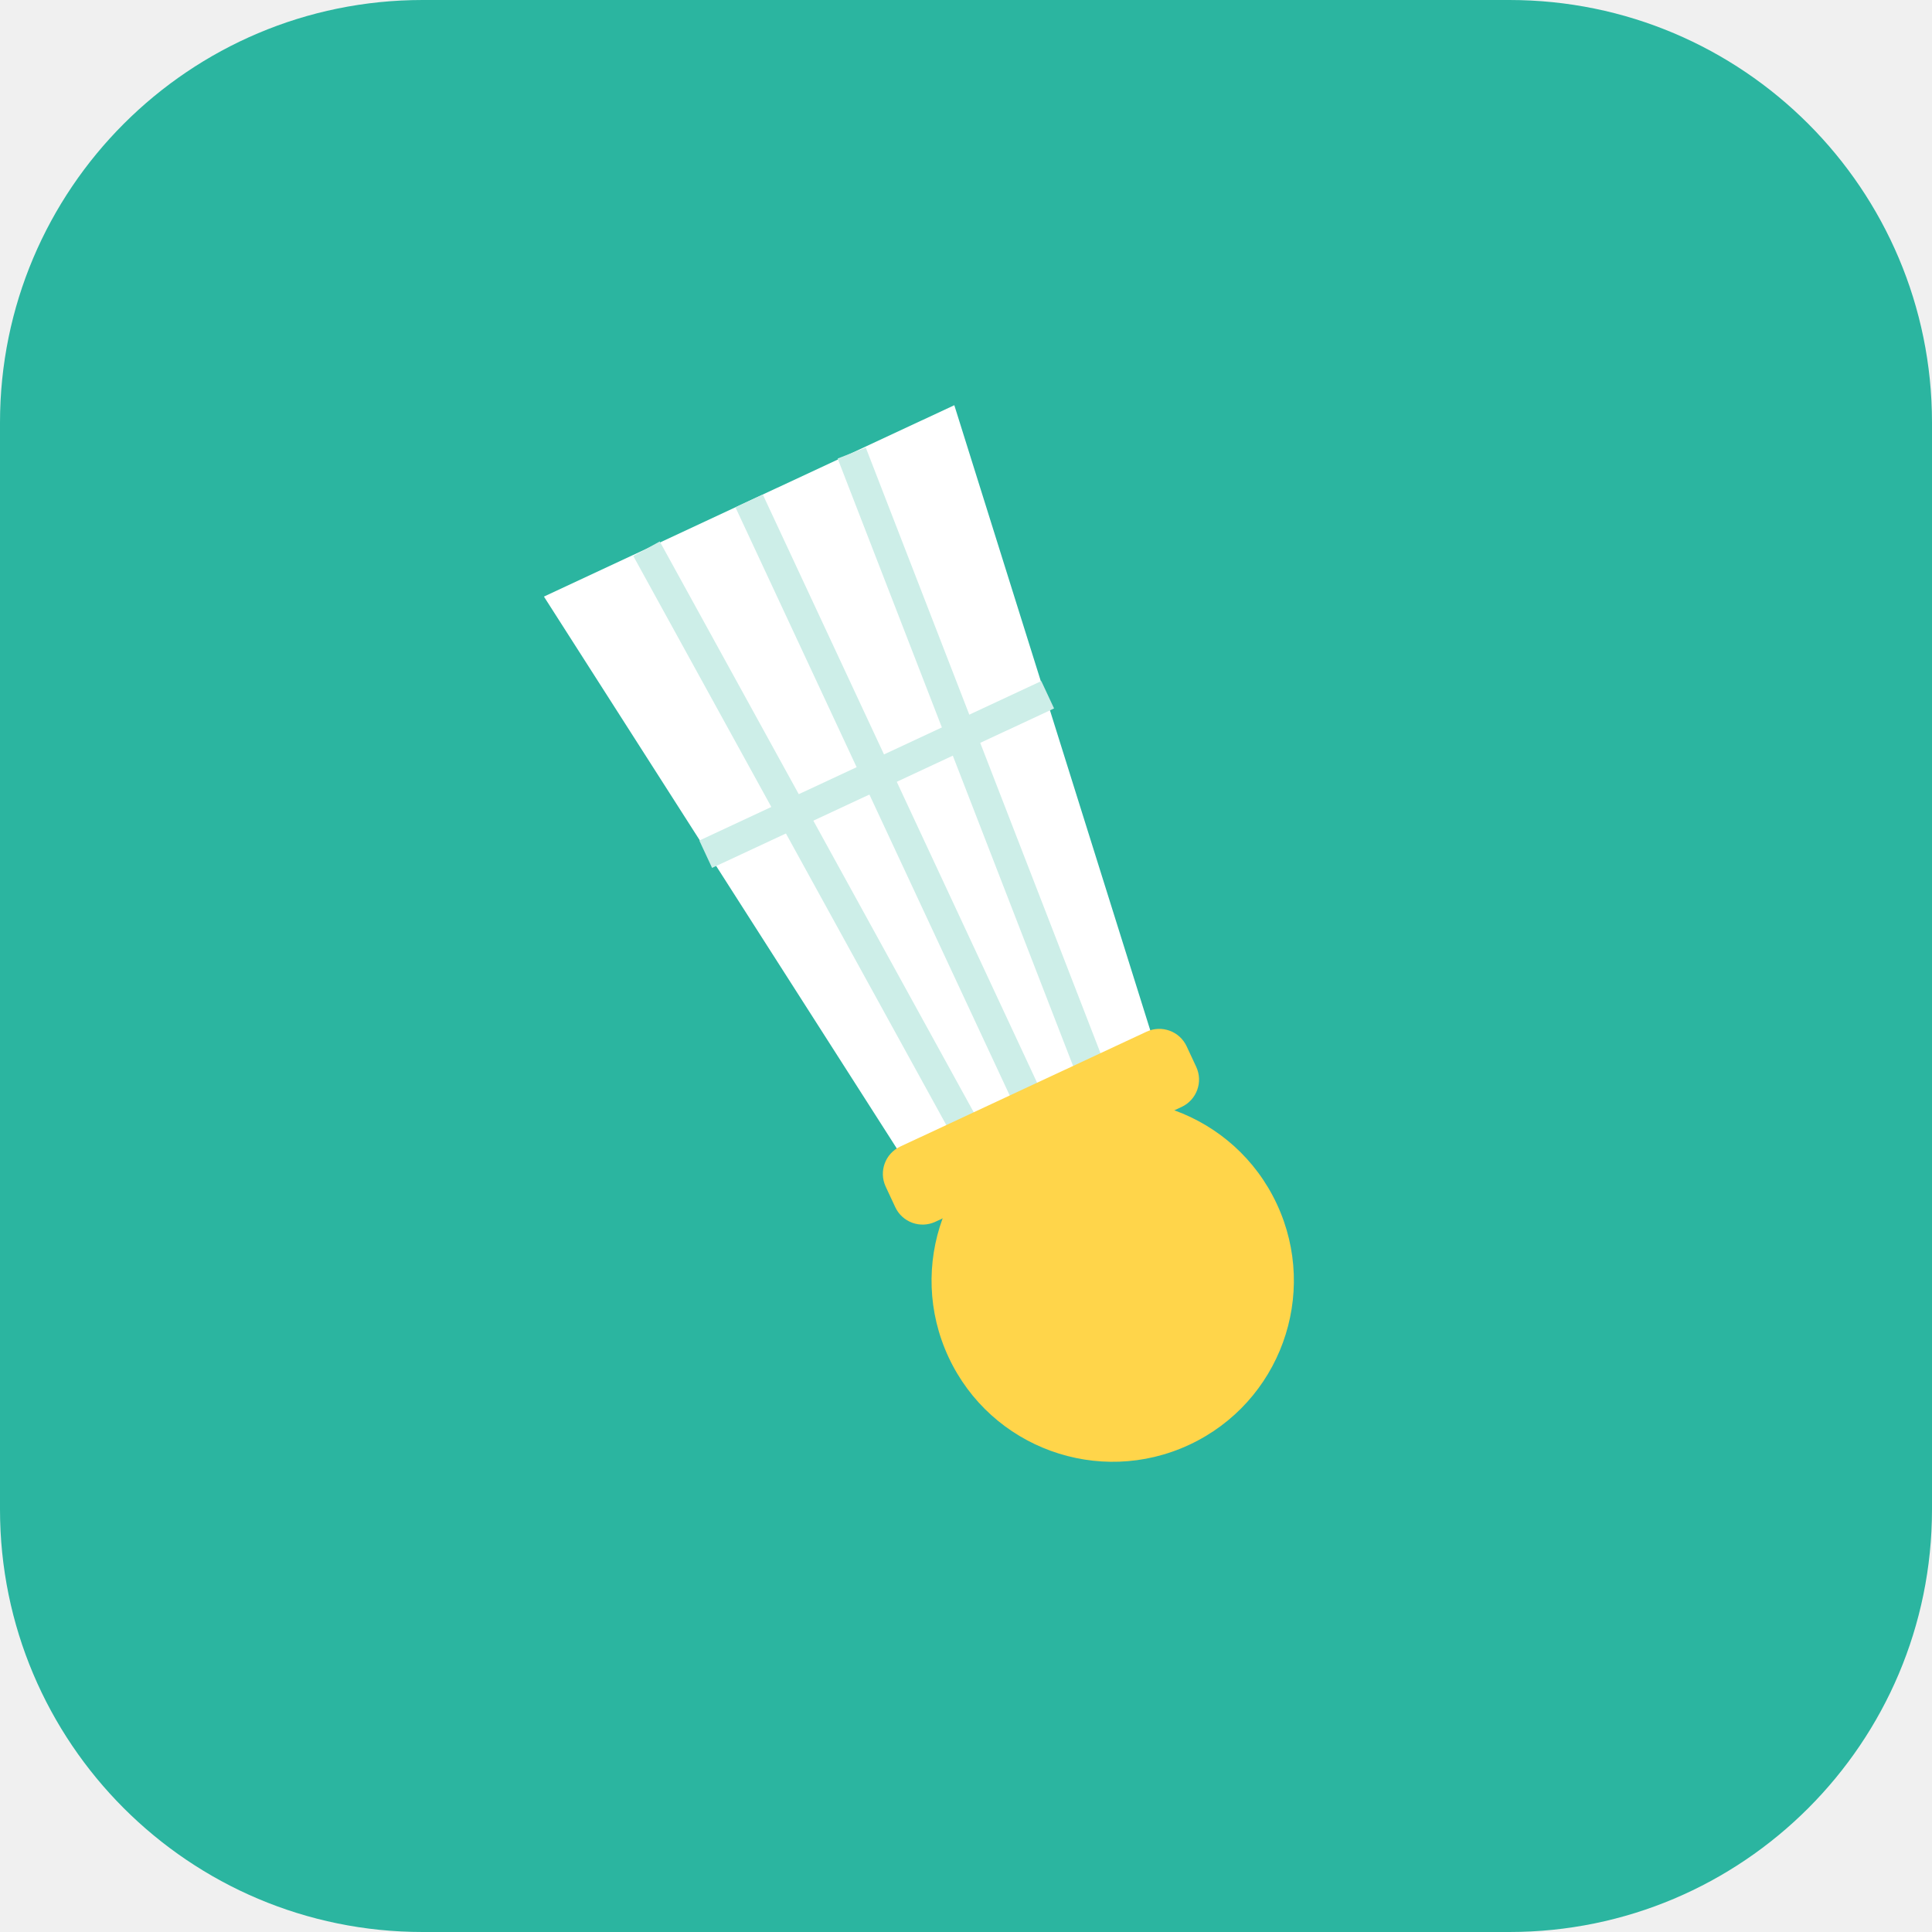
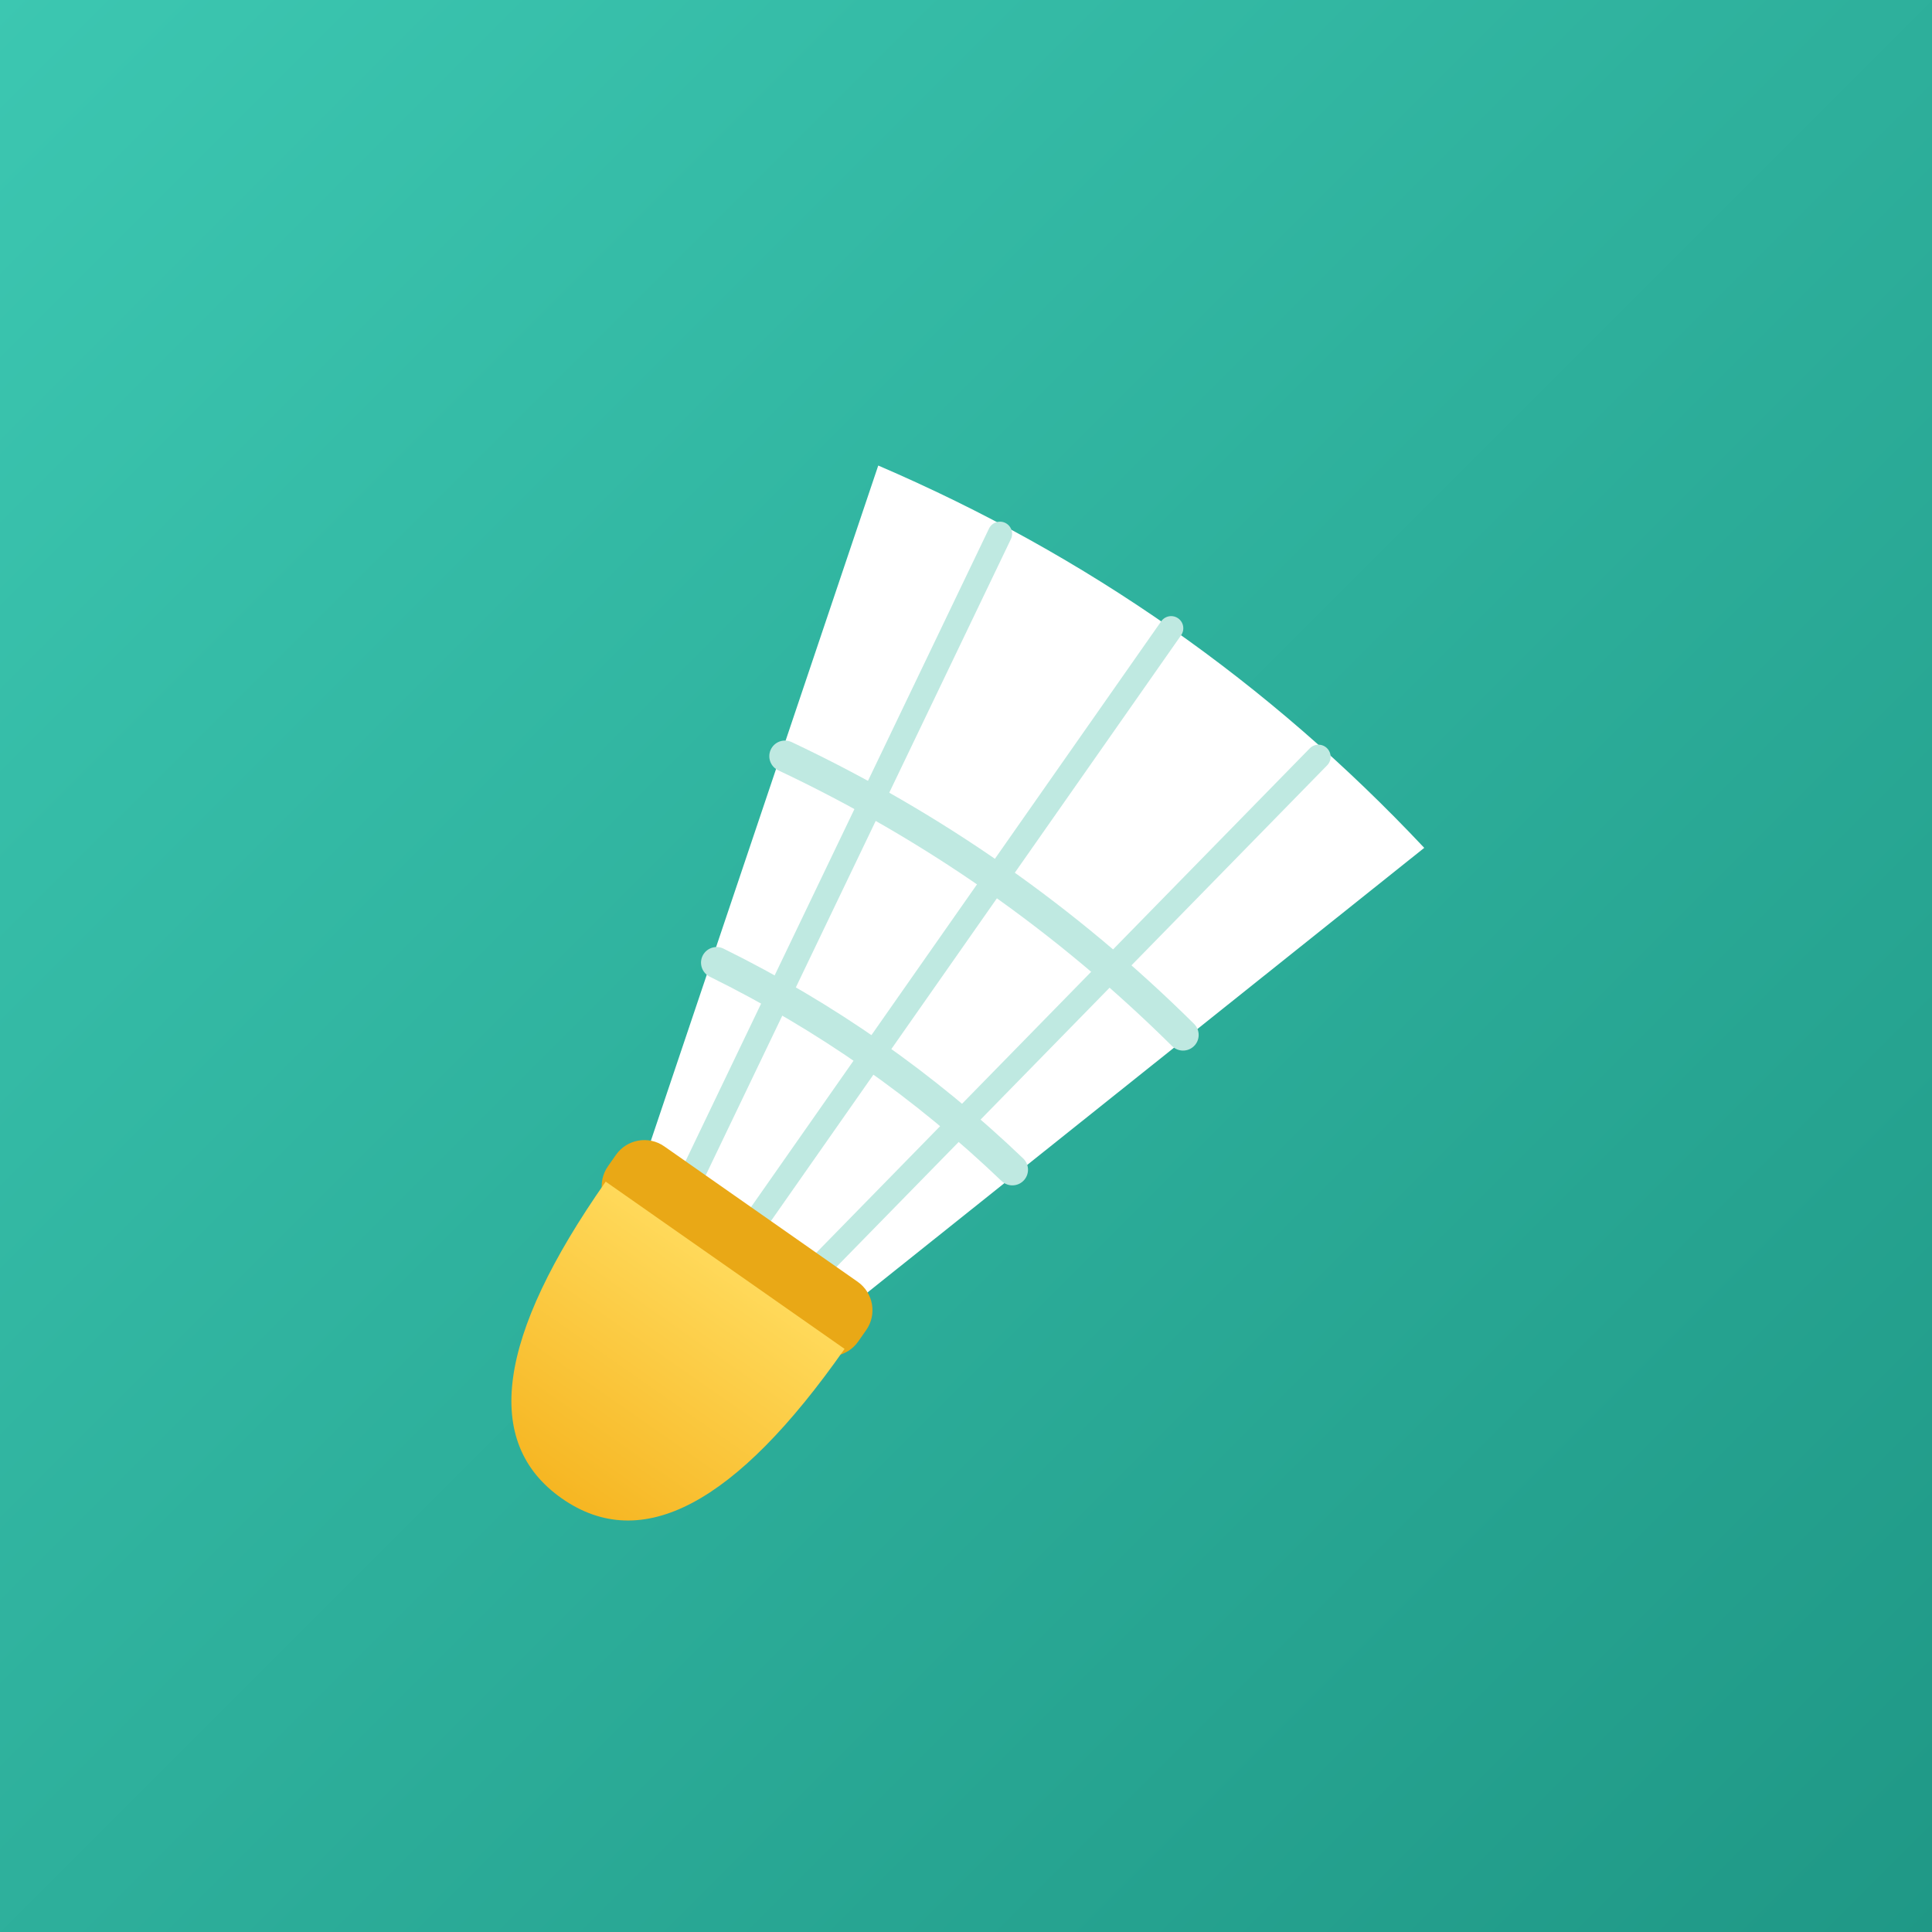
<svg xmlns="http://www.w3.org/2000/svg" viewBox="0 0 512 512">
-   <rect width="512" height="512" rx="112" fill="#2bb5a0" />
-   <g transform="rotate(-25 256 256)">
-     <path d="M196 120 L316 120 L292 300 L220 300 Z" fill="#ffffff" />
-     <path d="M226 120 L238 300 M256 120 L256 300 M286 120 L274 300" stroke="#cdeee8" stroke-width="8" />
-     <path d="M206 200 L306 200" stroke="#cdeee8" stroke-width="8" />
-     <rect x="212" y="292" width="88" height="22" rx="8" fill="#ffd54a" />
-     <circle cx="256" cy="348" r="48" fill="#ffd54a" />
+   <defs>
+     <linearGradient id="bg" x1="0" y1="0" x2="1" y2="1">
+       <stop offset="0" stop-color="#3cc7b1" />
+       <stop offset="1" stop-color="#1f9886" />
+     </linearGradient>
+     <linearGradient id="cork" x1="0" y1="0" x2="0" y2="1">
+       <stop offset="0" stop-color="#ffd95a" />
+       <stop offset="1" stop-color="#f6b622" />
+     </linearGradient>
+   </defs>
+   <rect width="512" height="512" fill="url(#bg)" />
+   <g transform="translate(256 262) scale(0.92) translate(-299 -214)">
+     <g transform="rotate(35 256 256) translate(0 -8)">
+       <path d="M160 96 Q256 76 352 96 L292 300 L220 300 Z" fill="#ffffff" />
+       <g stroke="#bfe9e1" stroke-width="7" stroke-linecap="round" fill="none">
+         <path d="M200 92 L234 298" />
+         <path d="M256 86 L256 298" />
+         <path d="M312 92 L278 298" />
+       </g>
+       <path d="M186 180 Q256 168 326 180" stroke="#bfe9e1" stroke-width="9" fill="none" stroke-linecap="round" />
+       <path d="M204 240 Q256 232 308 240" stroke="#bfe9e1" stroke-width="9" fill="none" stroke-linecap="round" />
+       <rect x="212" y="292" width="88" height="24" rx="10" fill="#e9a816" />
+       <path d="M214 310 L298 310 Q298 392 256 392 Q214 392 214 310 Z" fill="url(#cork)" />
+     </g>
  </g>
</svg>
